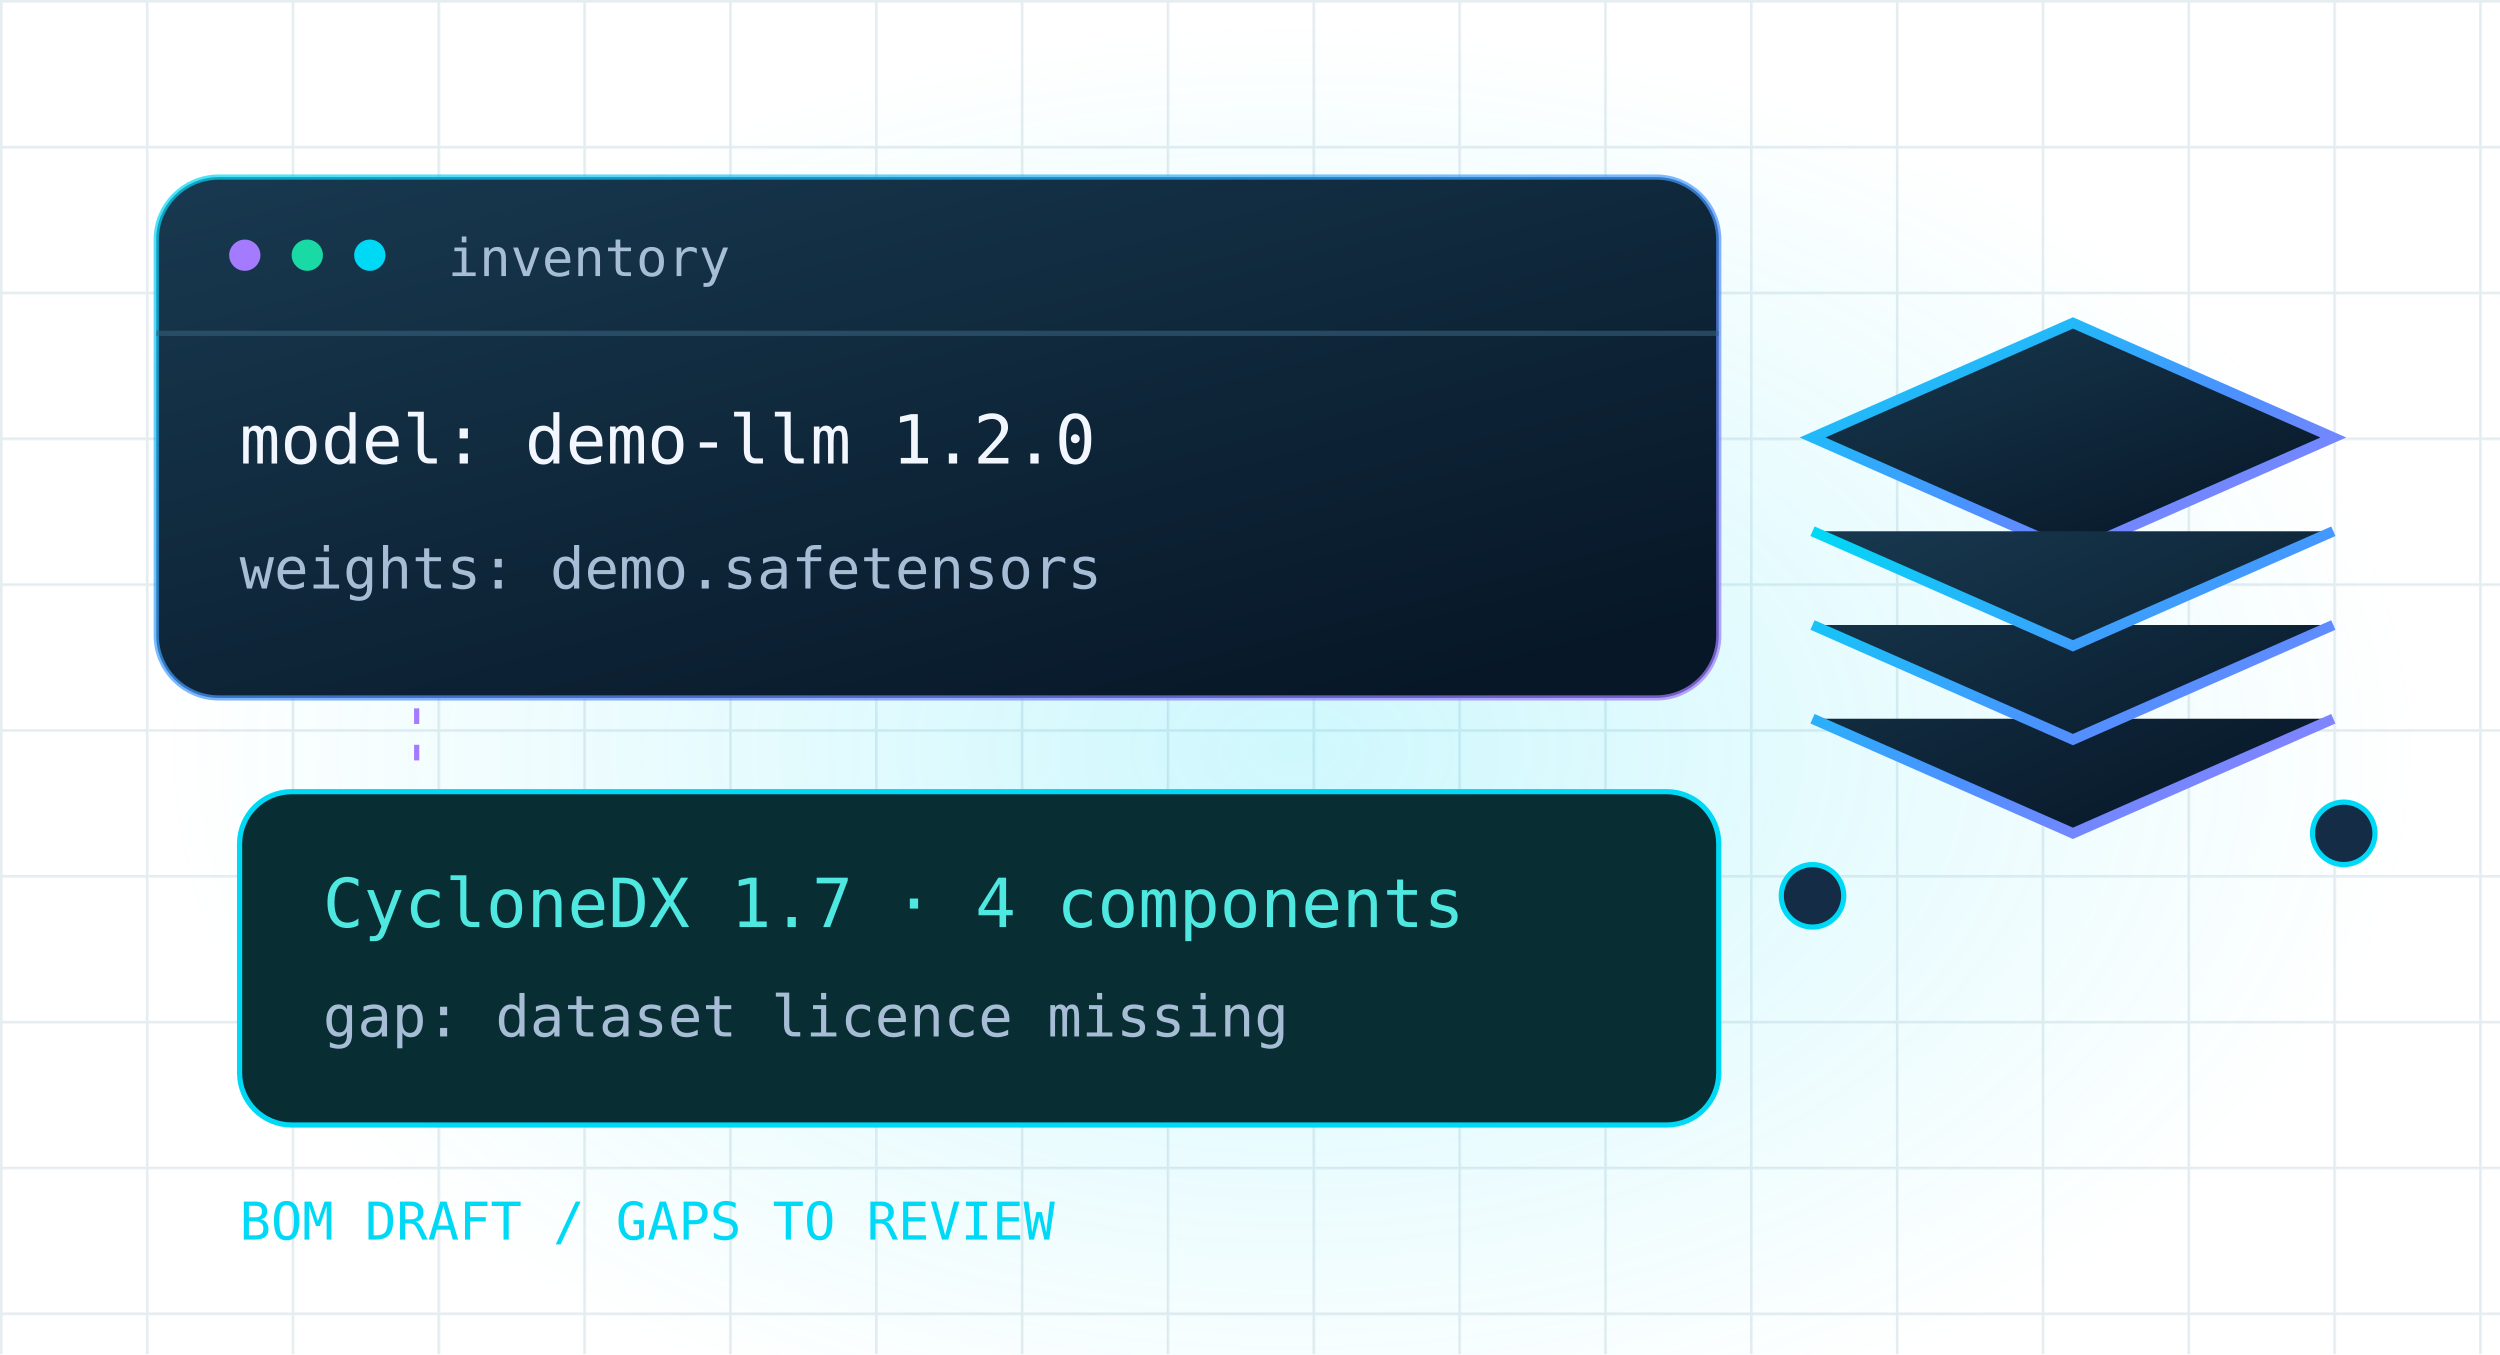
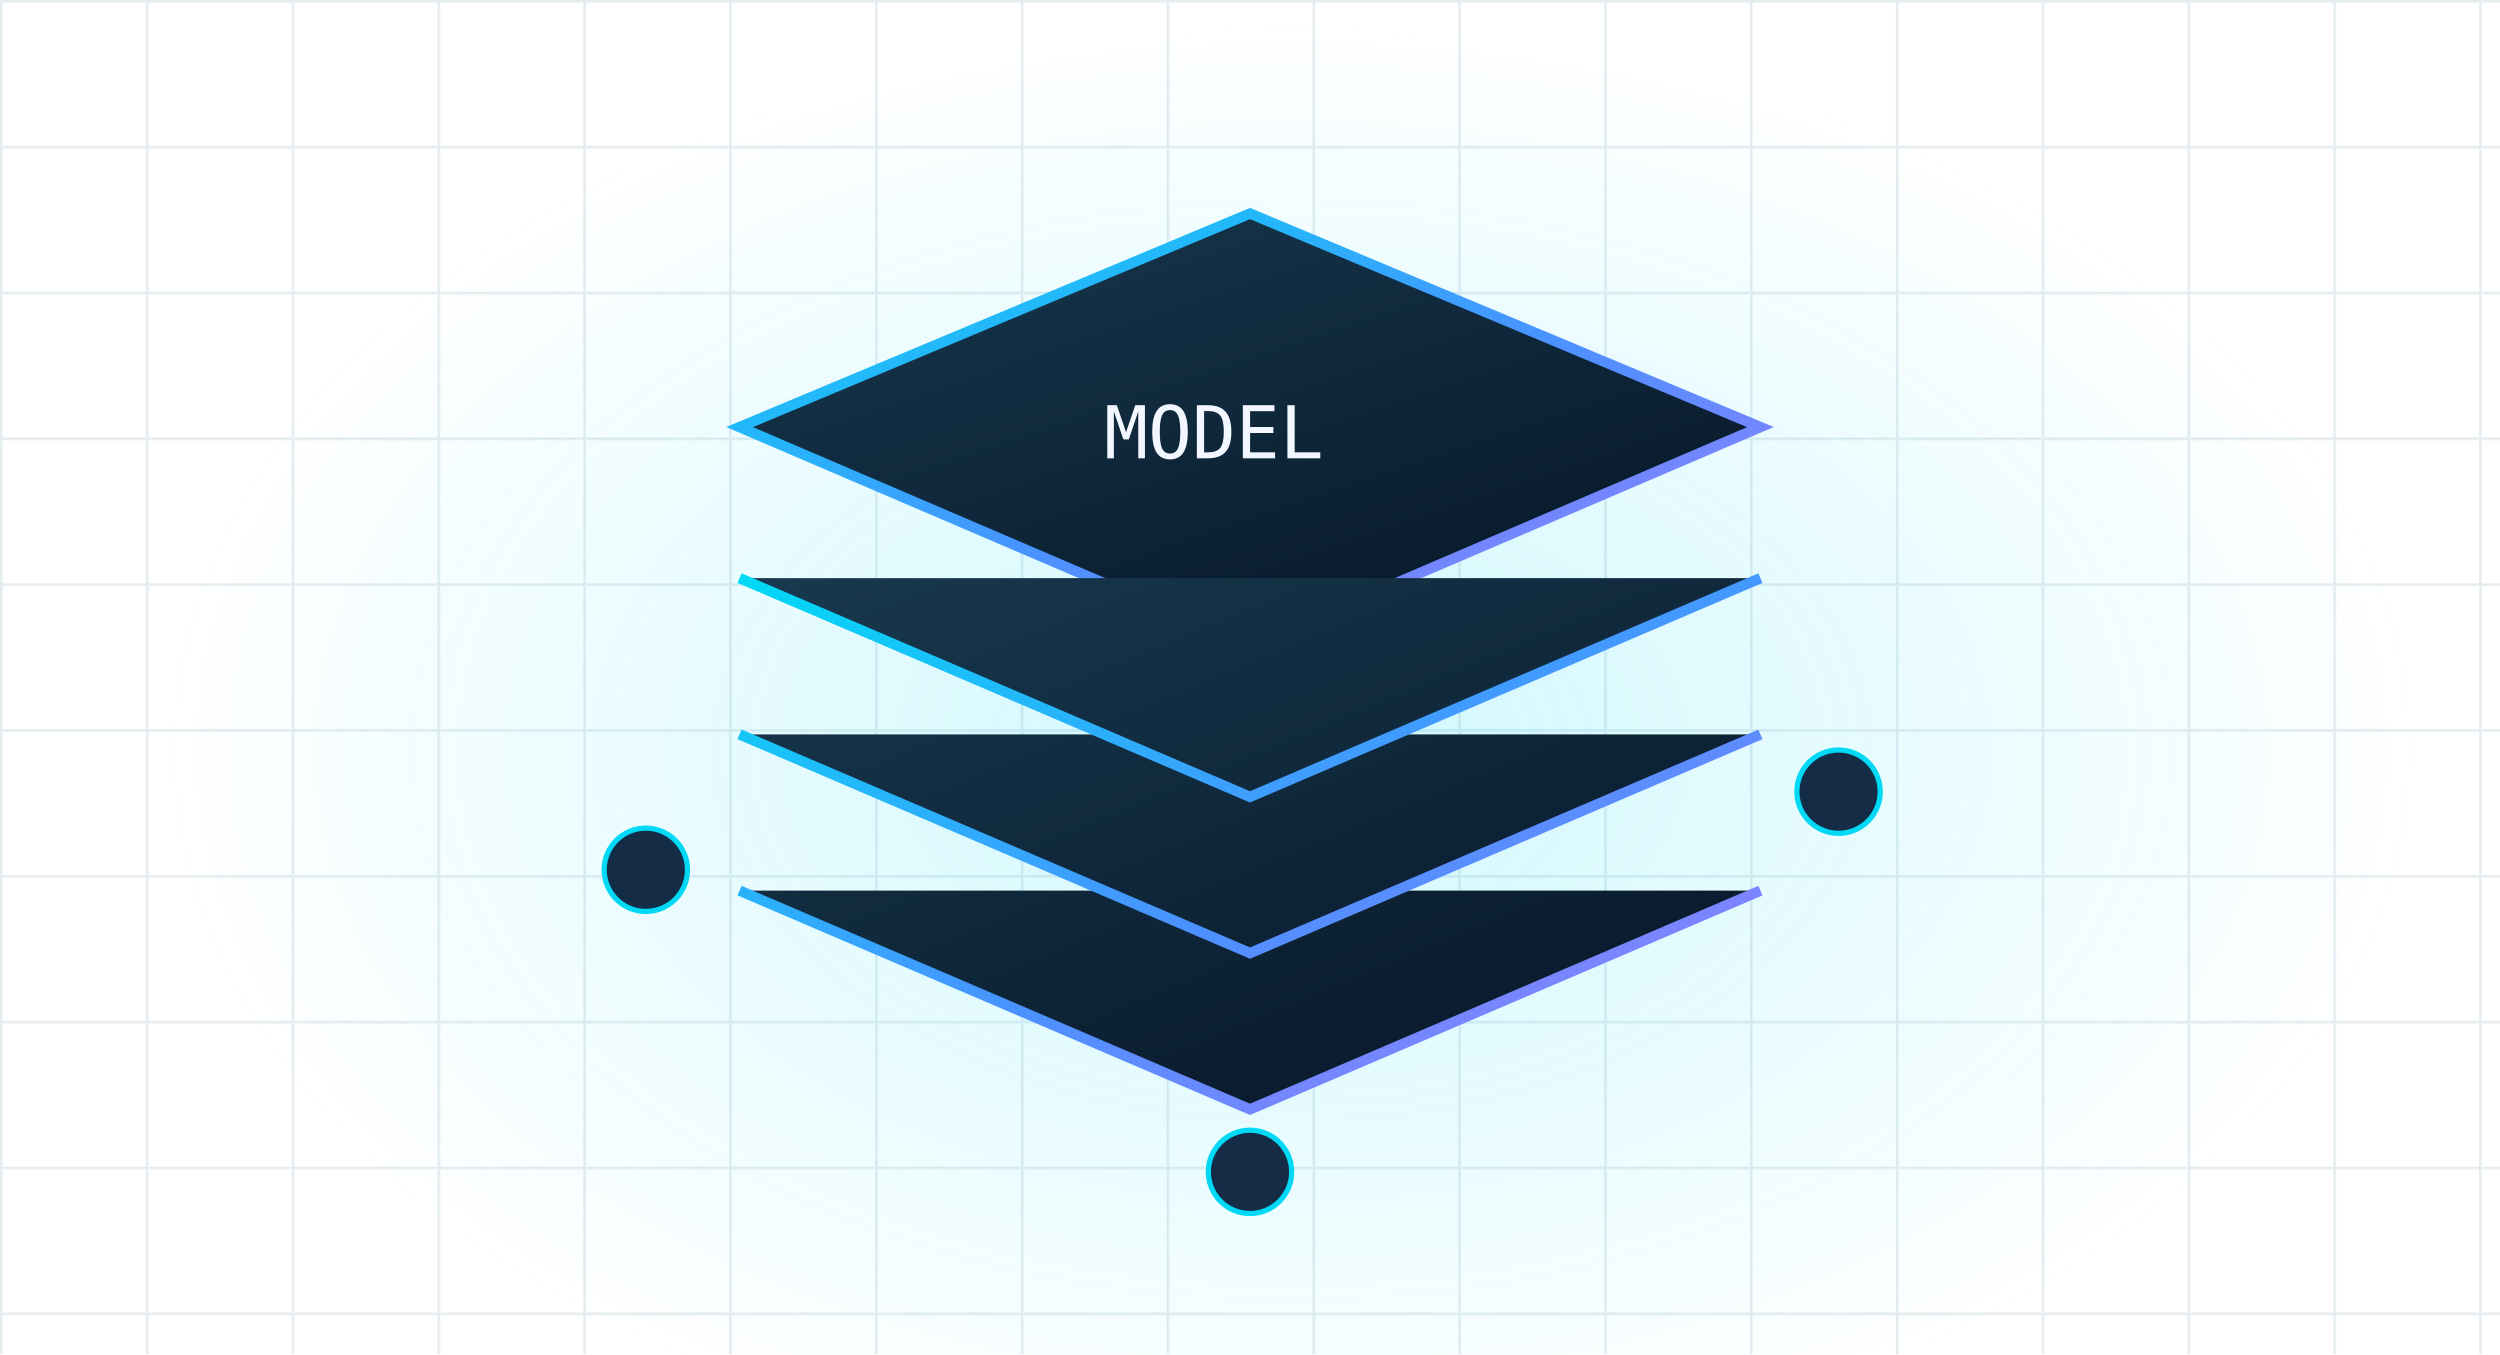
<svg xmlns="http://www.w3.org/2000/svg" viewBox="0 0 480 260" fill="none">
  <defs>
    <linearGradient id="edge" x2="1" y2="1">
      <stop stop-color="#00d9f5" />
      <stop offset=".55" stop-color="#4b91ff" />
      <stop offset="1" stop-color="#a47bff" />
    </linearGradient>
    <linearGradient id="panel" x2=".8" y2="1">
      <stop stop-color="#183950" />
      <stop offset="1" stop-color="#071727" />
    </linearGradient>
    <radialGradient id="aura">
      <stop stop-color="#00d9f5" stop-opacity=".19" />
      <stop offset="1" stop-color="#00d9f5" stop-opacity="0" />
    </radialGradient>
    <pattern id="grid" width="28" height="28" patternUnits="userSpaceOnUse">
      <path d="M28 0H0v28" fill="none" stroke="#2b6a89" stroke-opacity=".12" />
    </pattern>
+     <filter id="glow" x="-30%" y="-30%" width="160%" height="160%">
+       <feGaussianBlur stdDeviation="2.5" />
+     </filter>
  </defs>
  <rect width="480" height="260" fill="url(#grid)" />
  <ellipse cx="248" cy="144" rx="215" ry="140" fill="url(#aura)" />
-   <g transform="translate(398 92)" fill="url(#panel)" stroke="url(#edge)" stroke-width="2">
-     <path d="M0-30 50-8 0 14-50-8Z" />
-     <path d="M-50 10 0 32 50 10M-50 28 0 50 50 28M-50 46 0 68 50 46" />
+   <g fill="url(#panel)" stroke="url(#edge)" stroke-width="2">
+     <path d="m240 41 98 41-98 42-98-42Z" />
+     <path d="m142 111 98 42 98-42M142 141l98 42 98-42M142 171l98 42 98-42" />
  </g>
-   <circle cx="348" cy="172" r="6" fill="#142c46" stroke="#00d9f5" />
-   <circle cx="450" cy="160" r="6" fill="#142c46" stroke="#00d9f5" />
-   <rect x="30" y="34" width="300" height="100" rx="12" fill="url(#panel)" stroke="url(#edge)" stroke-opacity=".7" />
-   <path d="M30 64H330" stroke="#36617b" stroke-opacity=".6" />
-   <circle cx="47" cy="49" r="3" fill="#a47bff" />
-   <circle cx="59" cy="49" r="3" fill="#19d9a5" />
-   <circle cx="71" cy="49" r="3" fill="#00d9f5" />
-   <text x="86" y="53" fill="#a6bdd5" font-size="10" font-family="ui-monospace,monospace">inventory</text>
-   <text x="46" y="89" fill="#f2f7ff" font-size="13" font-family="ui-monospace,monospace">model: demo-llm  1.2.0</text>
-   <text x="46" y="113" fill="#a6bdd5" font-size="11" font-family="ui-monospace,monospace">weights: demo.safetensors</text>
-   <path d="M80 136v14" stroke="#a47bff" stroke-dasharray="3 4" />
-   <rect x="46" y="152" width="284" height="64" rx="10" fill="#082d32" stroke="#00d9f5" />
-   <text x="62" y="178" fill="#4ee8e1" font-size="13" font-family="ui-monospace,monospace">CycloneDX 1.7 · 4 components</text>
-   <text x="62" y="199" fill="#a6bdd5" font-size="11" font-family="ui-monospace,monospace">gap: dataset licence missing</text>
-   <text x="46" y="238" fill="#00d9f5" font-size="10" font-family="ui-monospace,monospace">BOM DRAFT / GAPS TO REVIEW</text>
+   <text x="212" y="88" fill="#f2f7ff" font-size="14" font-family="ui-monospace,monospace">MODEL</text>
+   <circle cx="124" cy="167" r="8" fill="#142c46" stroke="#00d9f5" />
+   <circle cx="353" cy="152" r="8" fill="#142c46" stroke="#00d9f5" />
+   <circle cx="240" cy="225" r="8" fill="#142c46" stroke="#00d9f5" />
</svg>
